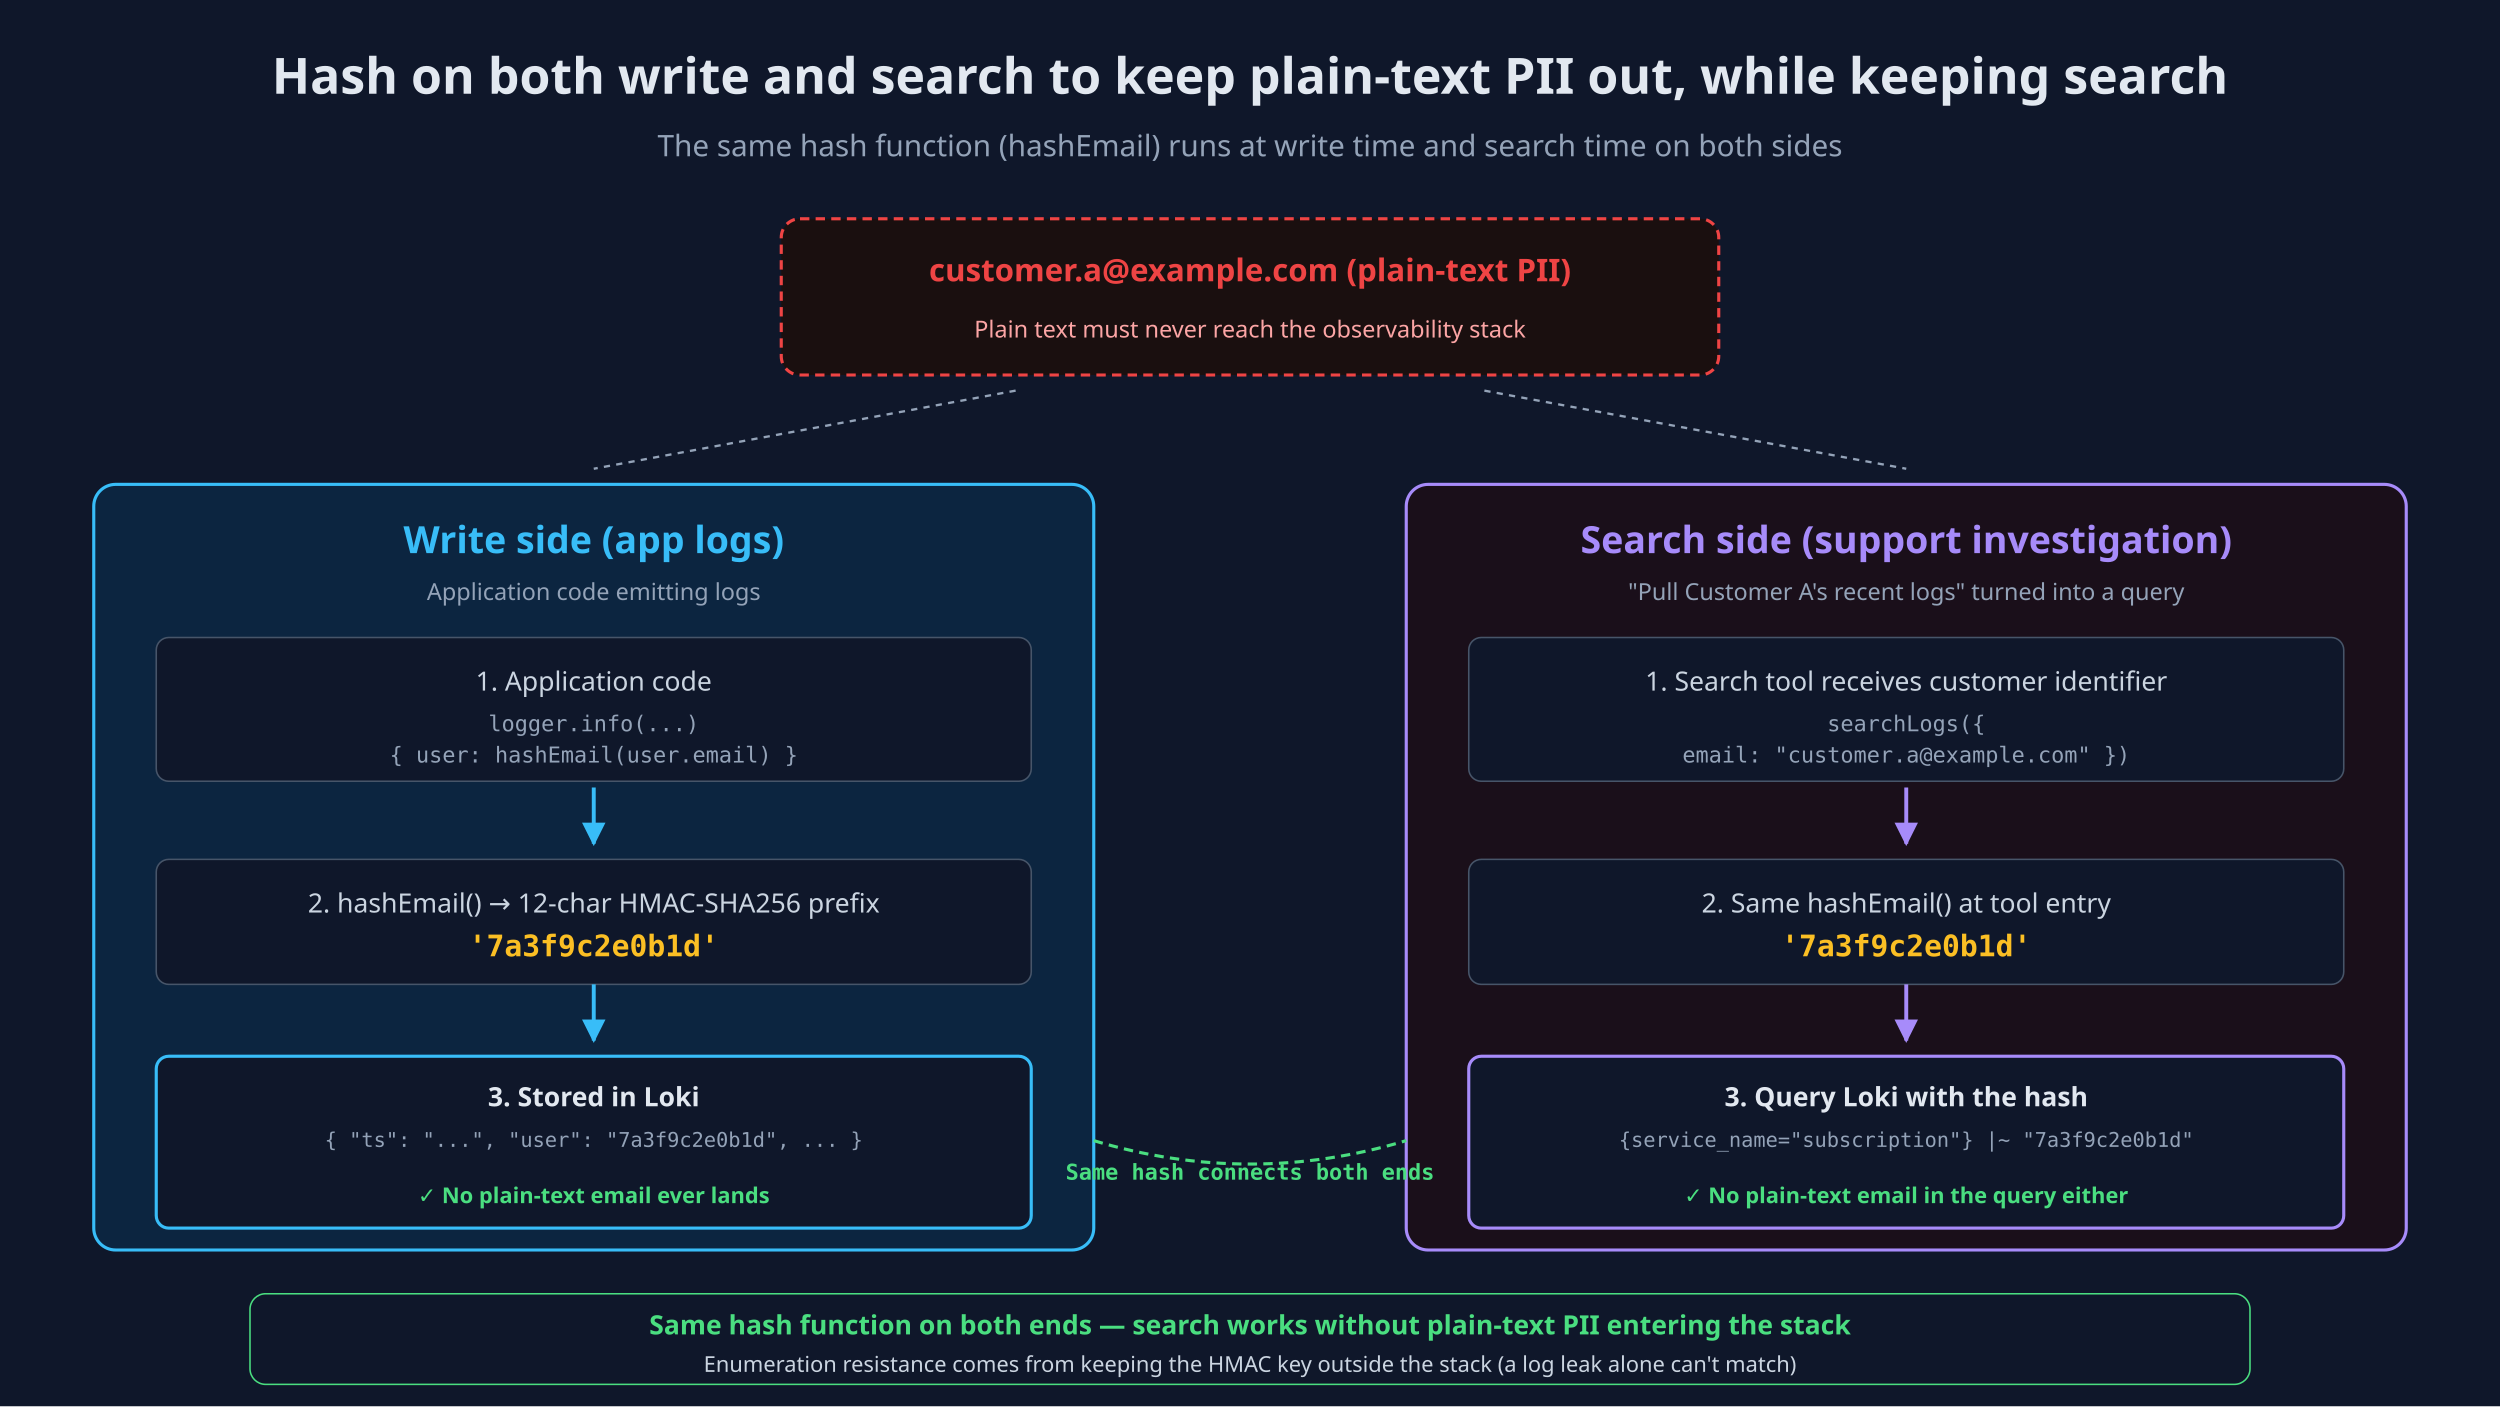
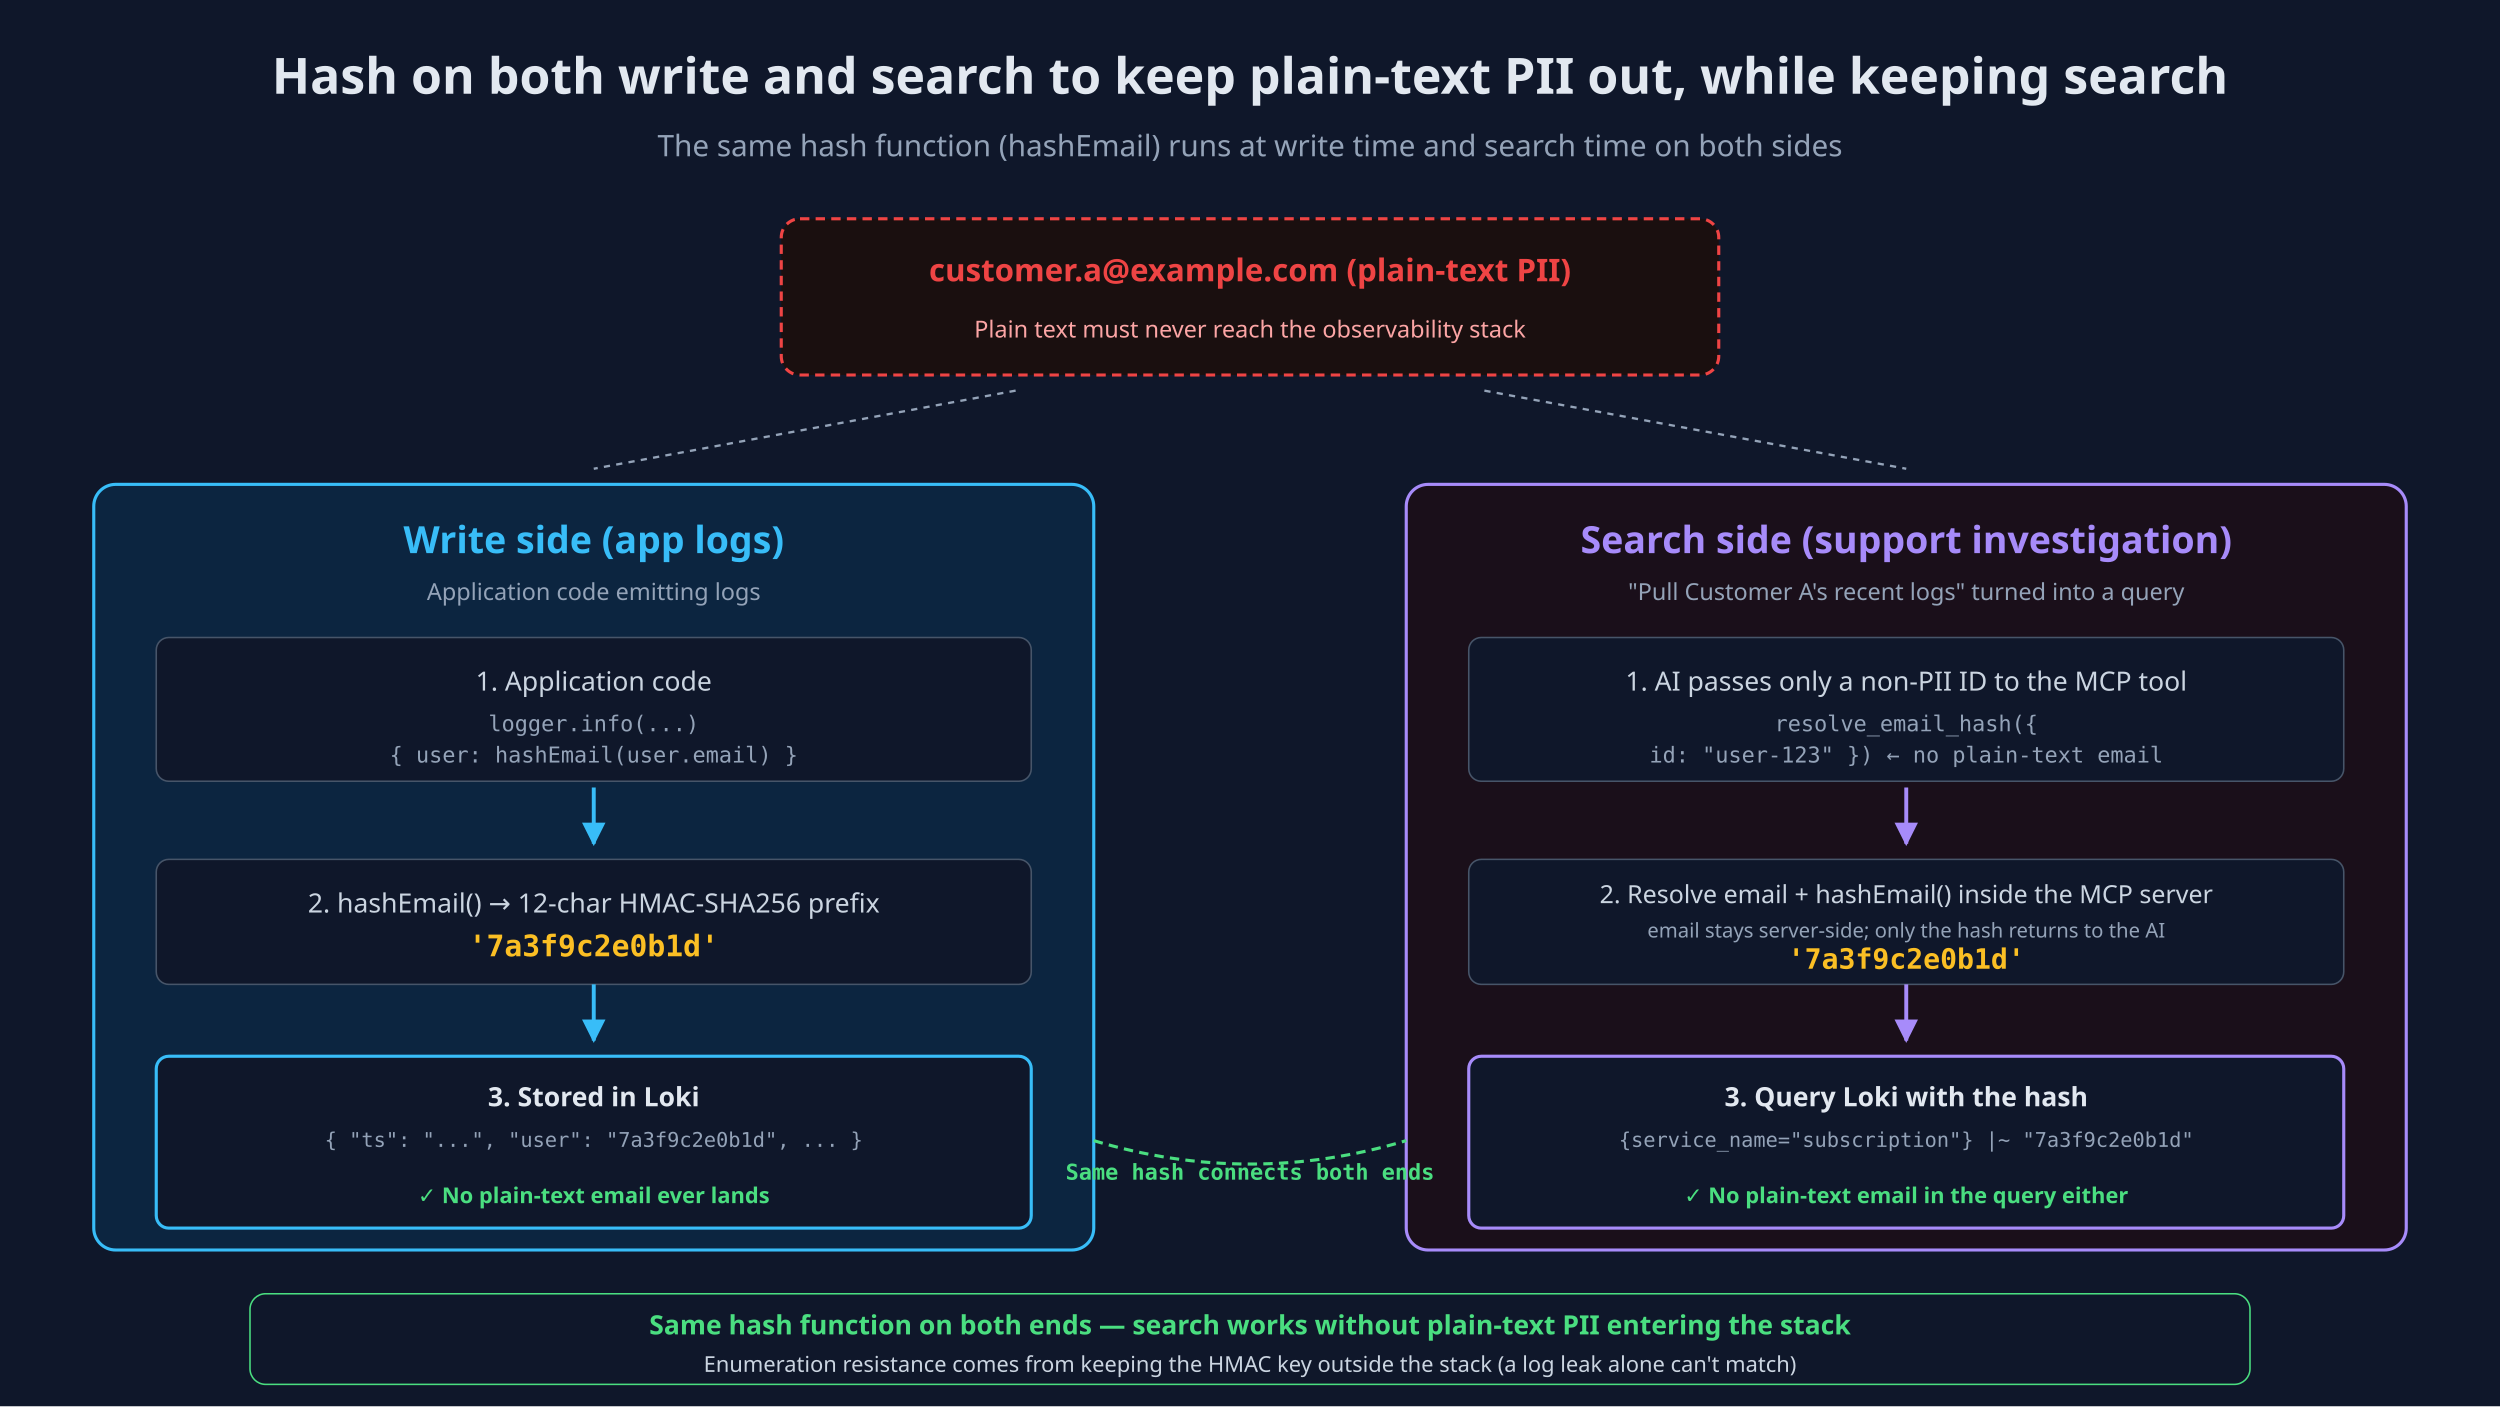
<svg xmlns="http://www.w3.org/2000/svg" width="1600" height="900" viewBox="0 0 1600 900">
  <rect width="1600" height="900" fill="#0f172a" />
  <defs>
    <marker id="a-sky" viewBox="0 0 10 10" refX="9" refY="5" markerWidth="6" markerHeight="6" orient="auto-start-reverse">
      <path d="M 0 0 L 10 5 L 0 10 z" fill="#38bdf8" />
    </marker>
    <marker id="a-violet" viewBox="0 0 10 10" refX="9" refY="5" markerWidth="6" markerHeight="6" orient="auto-start-reverse">
      <path d="M 0 0 L 10 5 L 0 10 z" fill="#a78bfa" />
    </marker>
  </defs>
  <text x="800" y="60" font-size="32" fill="#e2e8f0" text-anchor="middle" font-weight="bold" font-family="system-ui, sans-serif">Hash on both write and search to keep plain-text PII out, while keeping search</text>
  <text x="800" y="100" font-size="19" fill="#94a3b8" text-anchor="middle" font-family="system-ui, sans-serif">The same hash function (hashEmail) runs at write time and search time on both sides</text>
  <g font-family="system-ui, sans-serif">
    <rect x="500" y="140" width="600" height="100" rx="12" fill="#1a0f0f" stroke="#ef4444" stroke-width="2" stroke-dasharray="6,4" />
    <text x="800" y="180" font-size="20" fill="#ef4444" text-anchor="middle" font-weight="bold">customer.a@example.com (plain-text PII)</text>
    <text x="800" y="216" font-size="15" fill="#fca5a5" text-anchor="middle">Plain text must never reach the observability stack</text>
  </g>
  <line x1="650" y1="250" x2="380" y2="300" stroke="#94a3b8" stroke-width="1.5" stroke-dasharray="4,4" />
  <line x1="950" y1="250" x2="1220" y2="300" stroke="#94a3b8" stroke-width="1.5" stroke-dasharray="4,4" />
  <g font-family="system-ui, sans-serif">
    <rect x="60" y="310" width="640" height="490" rx="14" fill="#0c2540" stroke="#38bdf8" stroke-width="2" />
    <text x="380" y="354" font-size="24" fill="#38bdf8" text-anchor="middle" font-weight="bold">Write side (app logs)</text>
    <text x="380" y="384" font-size="15" fill="#94a3b8" text-anchor="middle">Application code emitting logs</text>
    <rect x="100" y="408" width="560" height="92" rx="8" fill="#0f172a" stroke="#475569" />
    <text x="380" y="442" font-size="17" fill="#cbd5e1" text-anchor="middle">1. Application code</text>
    <text x="380" y="468" font-size="14" fill="#94a3b8" text-anchor="middle" font-family="ui-monospace, SFMono-Regular, Menlo, monospace">logger.info(...)</text>
    <text x="380" y="488" font-size="14" fill="#94a3b8" text-anchor="middle" font-family="ui-monospace, SFMono-Regular, Menlo, monospace">{ user: hashEmail(user.email) }</text>
    <line x1="380" y1="504" x2="380" y2="540" stroke="#38bdf8" stroke-width="2.5" marker-end="url(#a-sky)" />
    <rect x="100" y="550" width="560" height="80" rx="8" fill="#0f172a" stroke="#475569" />
    <text x="380" y="584" font-size="17" fill="#cbd5e1" text-anchor="middle">2. hashEmail() → 12-char HMAC-SHA256 prefix</text>
    <text x="380" y="612" font-size="19" fill="#fbbf24" text-anchor="middle" font-weight="bold" font-family="ui-monospace, SFMono-Regular, Menlo, monospace">'7a3f9c2e0b1d'</text>
    <line x1="380" y1="630" x2="380" y2="666" stroke="#38bdf8" stroke-width="2.5" marker-end="url(#a-sky)" />
    <rect x="100" y="676" width="560" height="110" rx="8" fill="#0f172a" stroke="#38bdf8" stroke-width="2" />
    <text x="380" y="708" font-size="17" fill="#e2e8f0" text-anchor="middle" font-weight="bold">3. Stored in Loki</text>
    <text x="380" y="734" font-size="13" fill="#94a3b8" text-anchor="middle" font-family="ui-monospace, SFMono-Regular, Menlo, monospace">{ "ts": "...", "user": "7a3f9c2e0b1d", ... }</text>
    <text x="380" y="770" font-size="14" fill="#4ade80" text-anchor="middle" font-weight="bold">✓ No plain-text email ever lands</text>
  </g>
  <g font-family="system-ui, sans-serif">
    <rect x="900" y="310" width="640" height="490" rx="14" fill="#1a0f1a" stroke="#a78bfa" stroke-width="2" />
    <text x="1220" y="354" font-size="24" fill="#a78bfa" text-anchor="middle" font-weight="bold">Search side (support investigation)</text>
    <text x="1220" y="384" font-size="15" fill="#94a3b8" text-anchor="middle">"Pull Customer A's recent logs" turned into a query</text>
    <rect x="940" y="408" width="560" height="92" rx="8" fill="#0f172a" stroke="#475569" />
-     <text x="1220" y="442" font-size="17" fill="#cbd5e1" text-anchor="middle">1. Search tool receives customer identifier</text>
-     <text x="1220" y="468" font-size="14" fill="#94a3b8" text-anchor="middle" font-family="ui-monospace, SFMono-Regular, Menlo, monospace">searchLogs({</text>
-     <text x="1220" y="488" font-size="14" fill="#94a3b8" text-anchor="middle" font-family="ui-monospace, SFMono-Regular, Menlo, monospace">email: "customer.a@example.com" })</text>
+     <text x="1220" y="442" font-size="17" fill="#cbd5e1" text-anchor="middle">1. AI passes only a non-PII ID to the MCP tool</text>
+     <text x="1220" y="468" font-size="14" fill="#94a3b8" text-anchor="middle" font-family="ui-monospace, SFMono-Regular, Menlo, monospace">resolve_email_hash({</text>
+     <text x="1220" y="488" font-size="14" fill="#94a3b8" text-anchor="middle" font-family="ui-monospace, SFMono-Regular, Menlo, monospace">id: "user-123" }) ← no plain-text email</text>
    <line x1="1220" y1="504" x2="1220" y2="540" stroke="#a78bfa" stroke-width="2.5" marker-end="url(#a-violet)" />
    <rect x="940" y="550" width="560" height="80" rx="8" fill="#0f172a" stroke="#475569" />
-     <text x="1220" y="584" font-size="17" fill="#cbd5e1" text-anchor="middle">2. Same hashEmail() at tool entry</text>
-     <text x="1220" y="612" font-size="19" fill="#fbbf24" text-anchor="middle" font-weight="bold" font-family="ui-monospace, SFMono-Regular, Menlo, monospace">'7a3f9c2e0b1d'</text>
+     <text x="1220" y="578" font-size="16" fill="#cbd5e1" text-anchor="middle">2. Resolve email + hashEmail() inside the MCP server</text>
+     <text x="1220" y="600" font-size="13" fill="#94a3b8" text-anchor="middle">email stays server-side; only the hash returns to the AI</text>
+     <text x="1220" y="620" font-size="18" fill="#fbbf24" text-anchor="middle" font-weight="bold" font-family="ui-monospace, SFMono-Regular, Menlo, monospace">'7a3f9c2e0b1d'</text>
    <line x1="1220" y1="630" x2="1220" y2="666" stroke="#a78bfa" stroke-width="2.5" marker-end="url(#a-violet)" />
    <rect x="940" y="676" width="560" height="110" rx="8" fill="#0f172a" stroke="#a78bfa" stroke-width="2" />
    <text x="1220" y="708" font-size="17" fill="#e2e8f0" text-anchor="middle" font-weight="bold">3. Query Loki with the hash</text>
    <text x="1220" y="734" font-size="13" fill="#94a3b8" text-anchor="middle" font-family="ui-monospace, SFMono-Regular, Menlo, monospace">{service_name="subscription"} |~ "7a3f9c2e0b1d"</text>
    <text x="1220" y="770" font-size="14" fill="#4ade80" text-anchor="middle" font-weight="bold">✓ No plain-text email in the query either</text>
  </g>
  <path d="M 700 730 Q 800 760 900 730" stroke="#4ade80" stroke-width="2" stroke-dasharray="6,4" fill="none" />
  <text x="800" y="755" font-size="14" fill="#4ade80" text-anchor="middle" font-family="ui-monospace, SFMono-Regular, Menlo, monospace" font-weight="bold">Same hash connects both ends</text>
  <g font-family="system-ui, sans-serif">
    <rect x="160" y="828" width="1280" height="58" rx="10" fill="#0f172a" stroke="#4ade80" stroke-width="1" />
    <text x="800" y="854" font-size="17" fill="#4ade80" text-anchor="middle" font-weight="bold">Same hash function on both ends — search works without plain-text PII entering the stack</text>
    <text x="800" y="878" font-size="14" fill="#cbd5e1" text-anchor="middle">Enumeration resistance comes from keeping the HMAC key outside the stack (a log leak alone can't match)</text>
  </g>
</svg>
